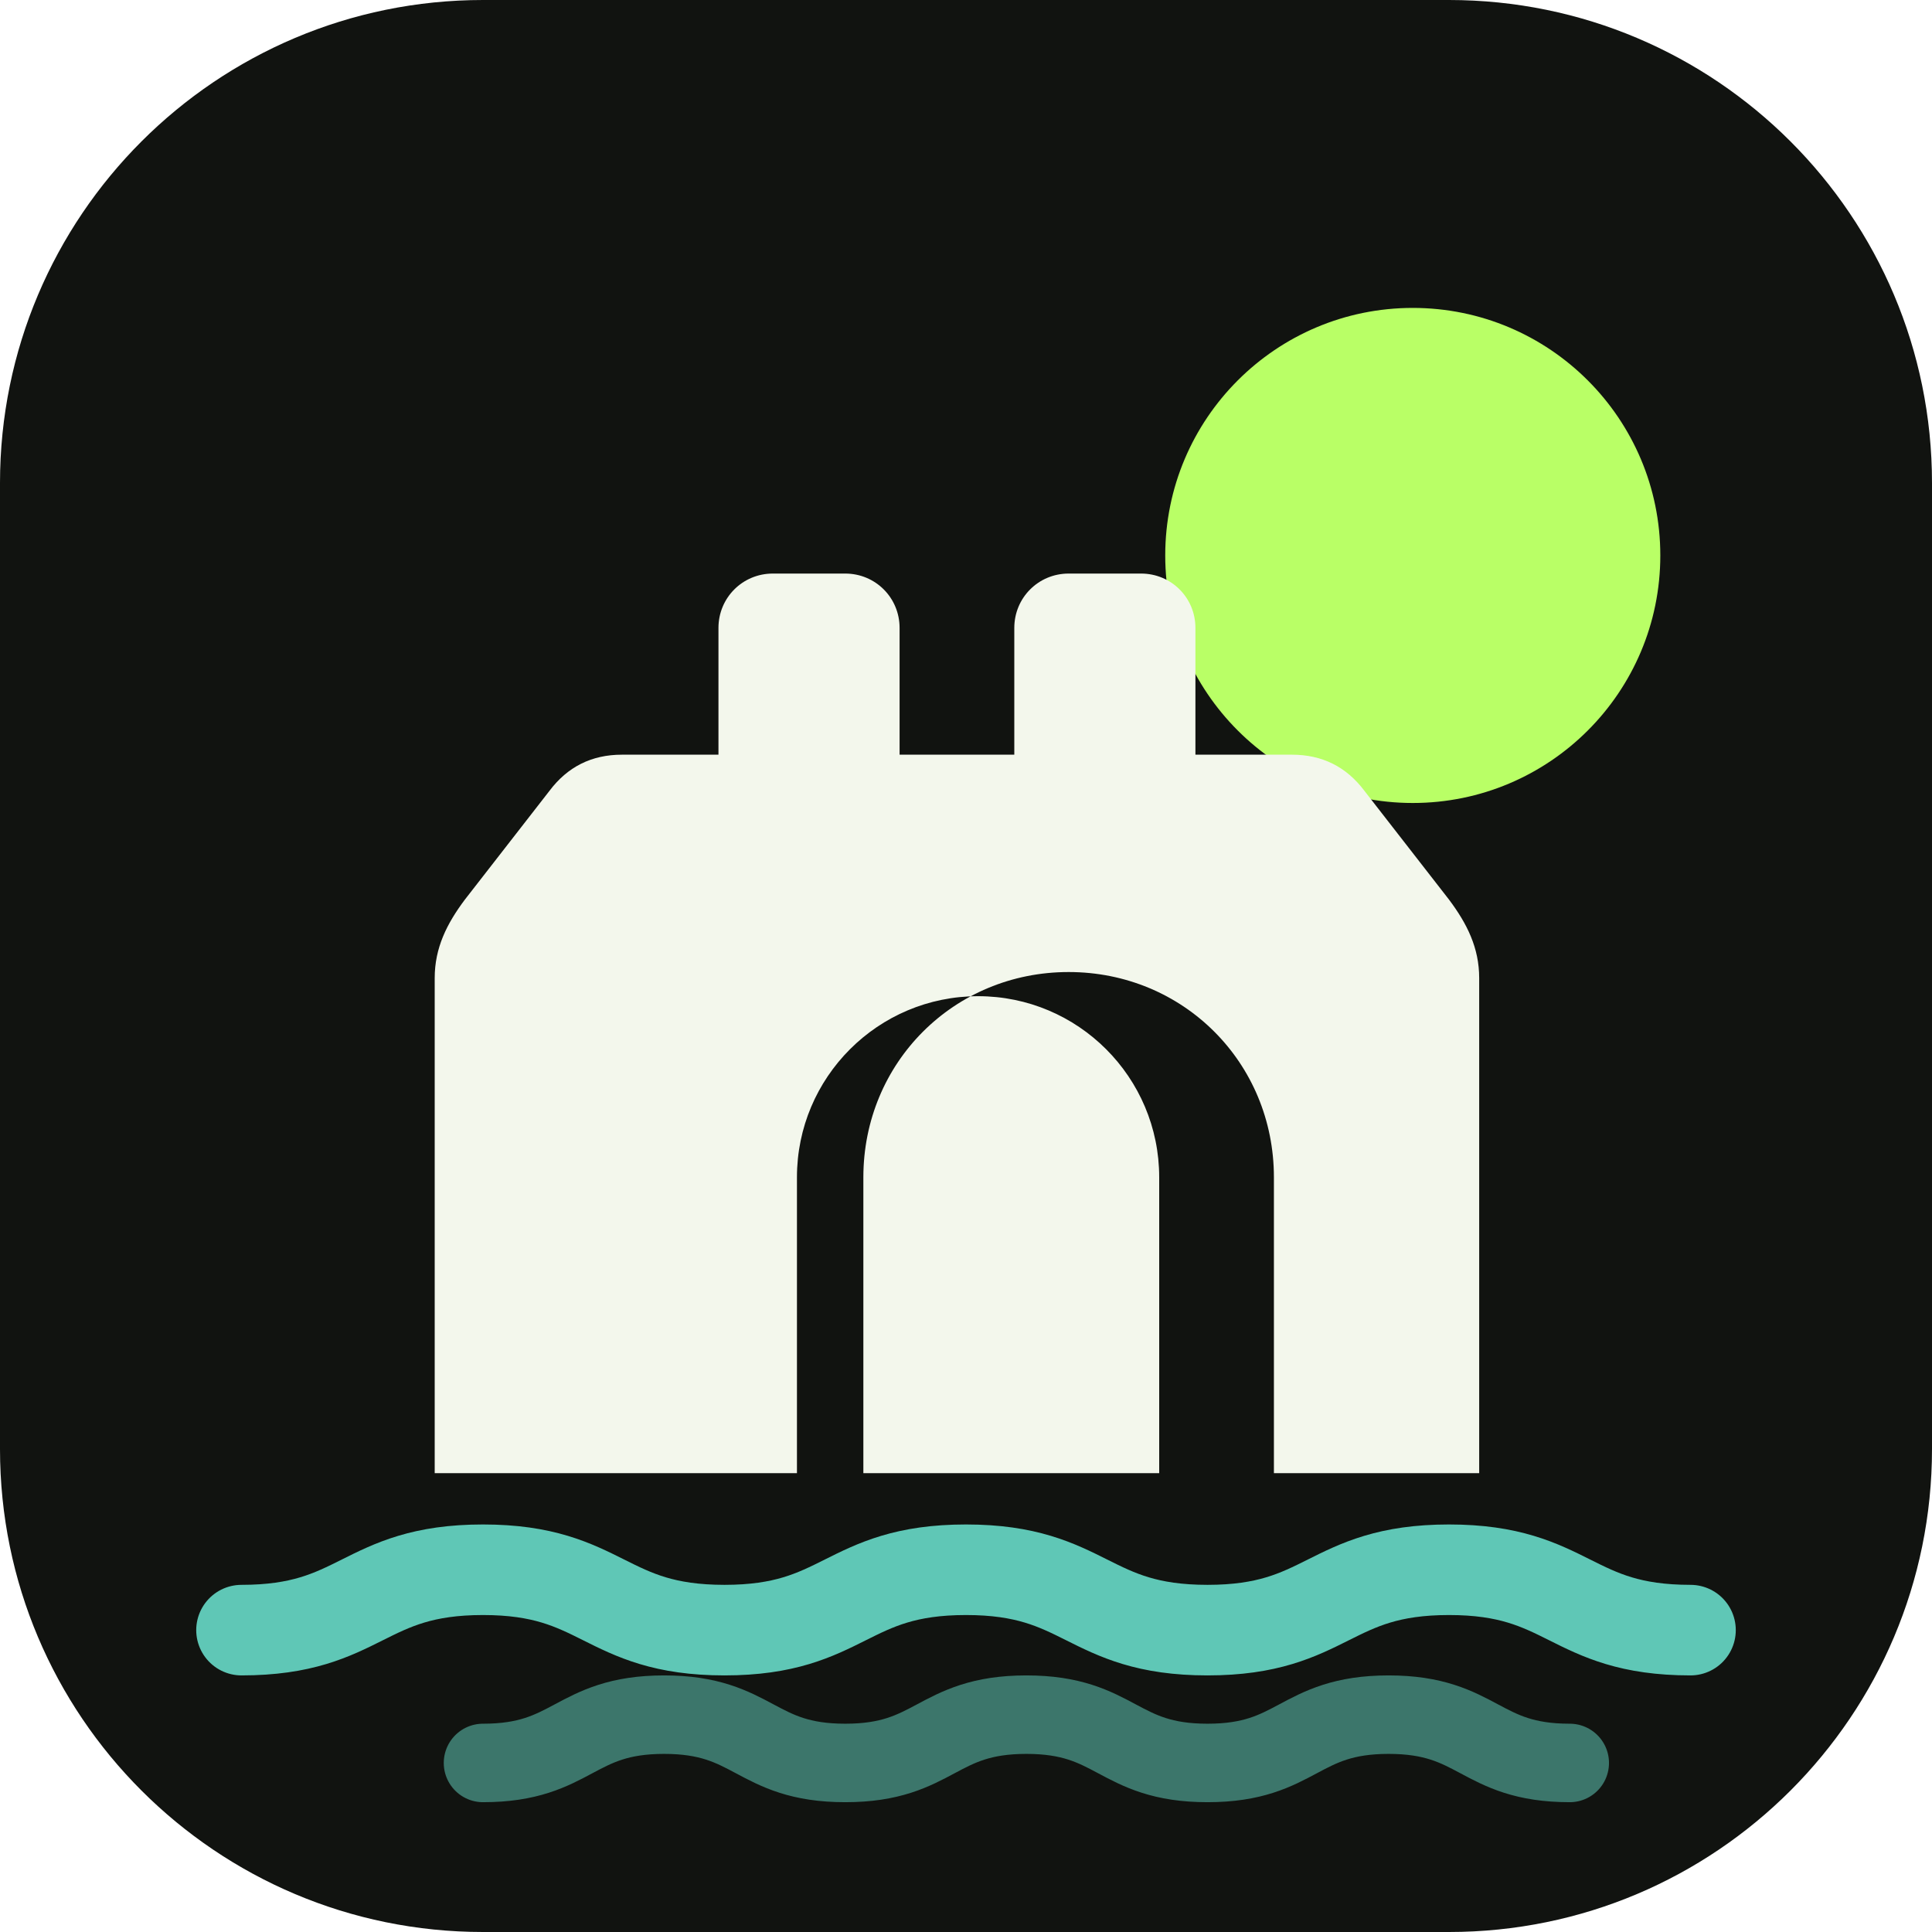
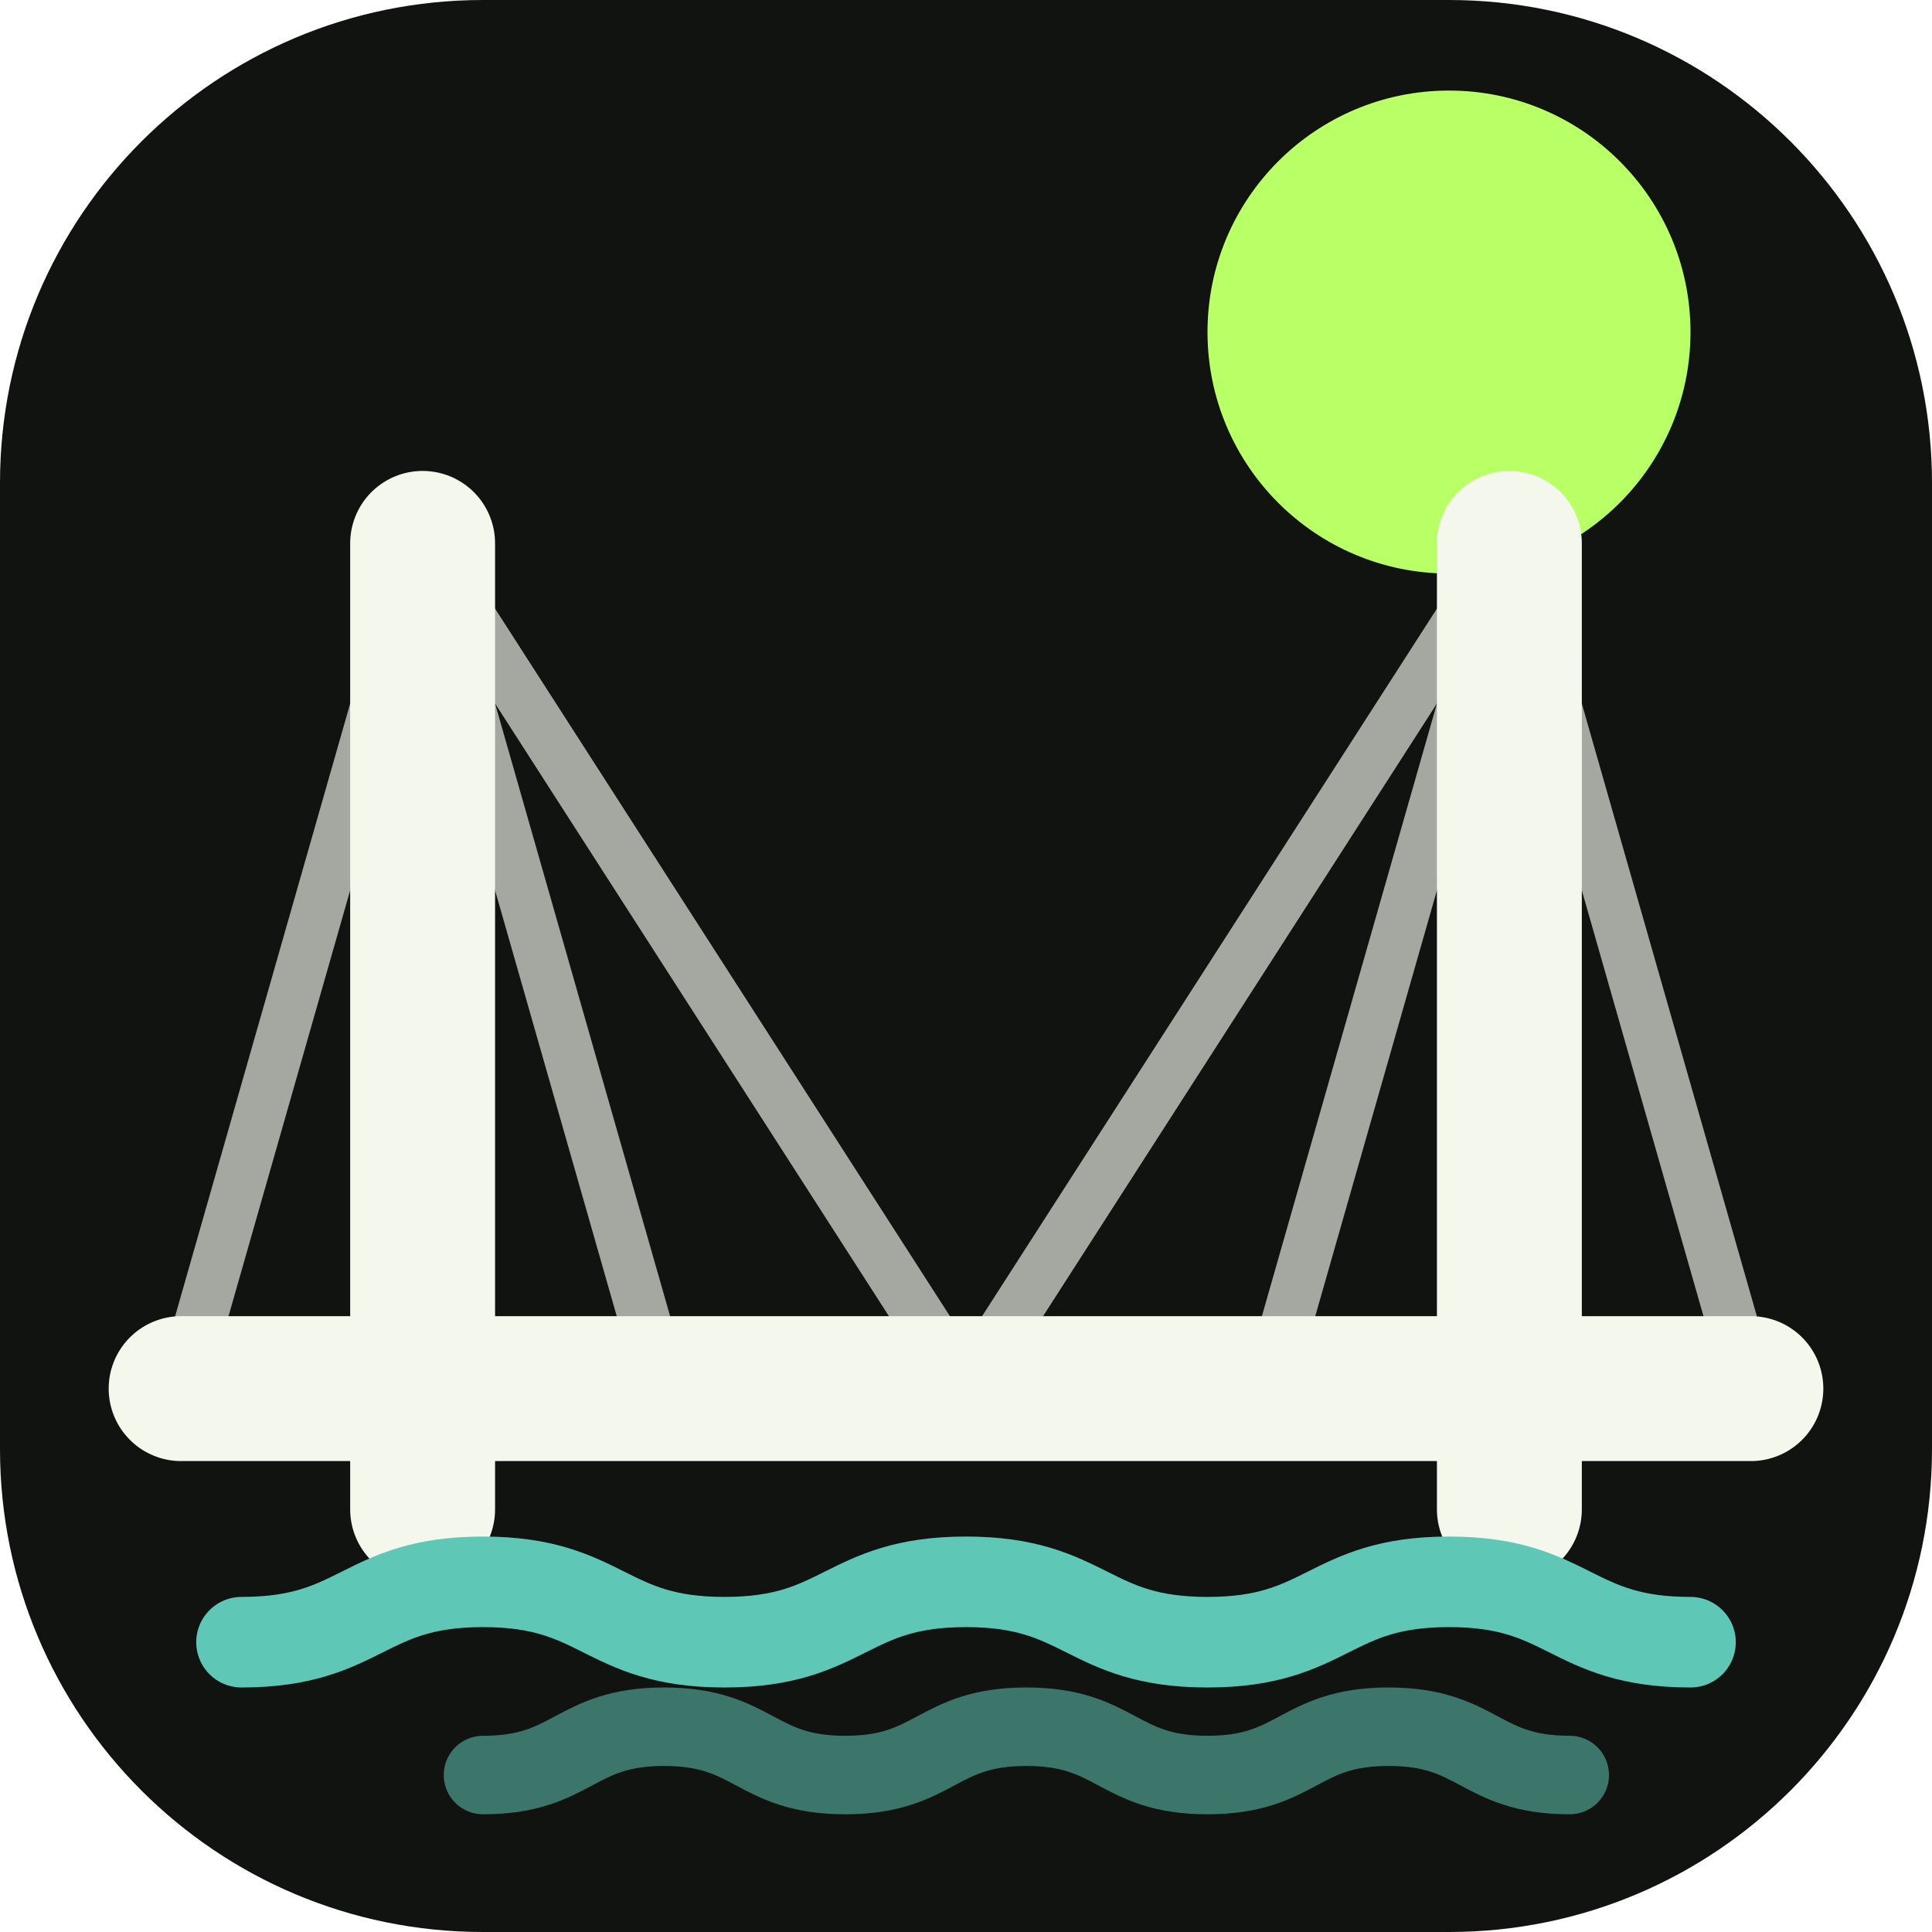
<svg xmlns="http://www.w3.org/2000/svg" viewBox="0 0 64 64">
  <rect width="64" height="64" rx="16" fill="#111310" />
  <g transform="scale(2)">
-     <circle cx="23.4" cy="9.2" r="4.1" fill="#b9ff66" />
-     <path fill-rule="evenodd" clip-rule="evenodd" d="M7.2 24.4v-8.2c0-.5.2-.9.5-1.3l1.4-1.8c.3-.4.7-.6 1.2-.6h1.6v-2.1c0-.5.4-.9.9-.9h1.2c.5 0 .9.4.9.9v2.1h1.9v-2.1c0-.5.4-.9.9-.9h1.2c.5 0 .9.4.9.9v2.1h1.6c.5 0 .9.2 1.2.6l1.4 1.8c.3.4.5.8.5 1.3v8.2h-3.4v-4.9c0-1.9-1.5-3.4-3.4-3.4s-3.4 1.5-3.4 3.4v4.9H7.2Z M13.2 24.4v-4.9a3 3 0 0 1 6 0v4.9h-6Z" fill="#f3f7ec" />
-     <path d="M4 27c2 0 2-1 4-1s2 1 4 1 2-1 4-1 2 1 4 1 2-1 4-1 2 1 4 1" fill="none" stroke="#5fc7b6" stroke-width="1.5" stroke-linecap="round" />
-     <path d="M8 29.2c1.5 0 1.5-.8 3-.8s1.5.8 3 .8 1.5-.8 3-.8 1.5.8 3 .8 1.5-.8 3-.8 1.5.8 3 .8" fill="none" stroke="#5fc7b6" stroke-width="1.3" stroke-linecap="round" opacity=".55" />
+     <circle cx="24" cy="5.5" r="4" fill="#b9ff66" />
+     <path d="M7 25V9M25 25V9" stroke="#f3f7ec" stroke-width="2.4" stroke-linecap="round" />
+     <path d="M3 23h26" stroke="#f3f7ec" stroke-width="2.4" stroke-linecap="round" />
+     <path d="M7 9 3 23M7 9l4 14M7 9l9 14M25 9l4 14M25 9l-4 14M25 9l-9 14" stroke="#f3f7ec" stroke-width=".85" opacity=".65" />
+     <path d="M4 27.2c2 0 2-1 4-1s2 1 4 1 2-1 4-1 2 1 4 1 2-1 4-1 2 1 4 1" fill="none" stroke="#5fc7b6" stroke-width="1.5" stroke-linecap="round" />
+     <path d="M8 29.4c1.5 0 1.5-.8 3-.8s1.5.8 3 .8 1.5-.8 3-.8 1.5.8 3 .8 1.5-.8 3-.8 1.5.8 3 .8" fill="none" stroke="#5fc7b6" stroke-width="1.3" stroke-linecap="round" opacity=".55" />
  </g>
</svg>
